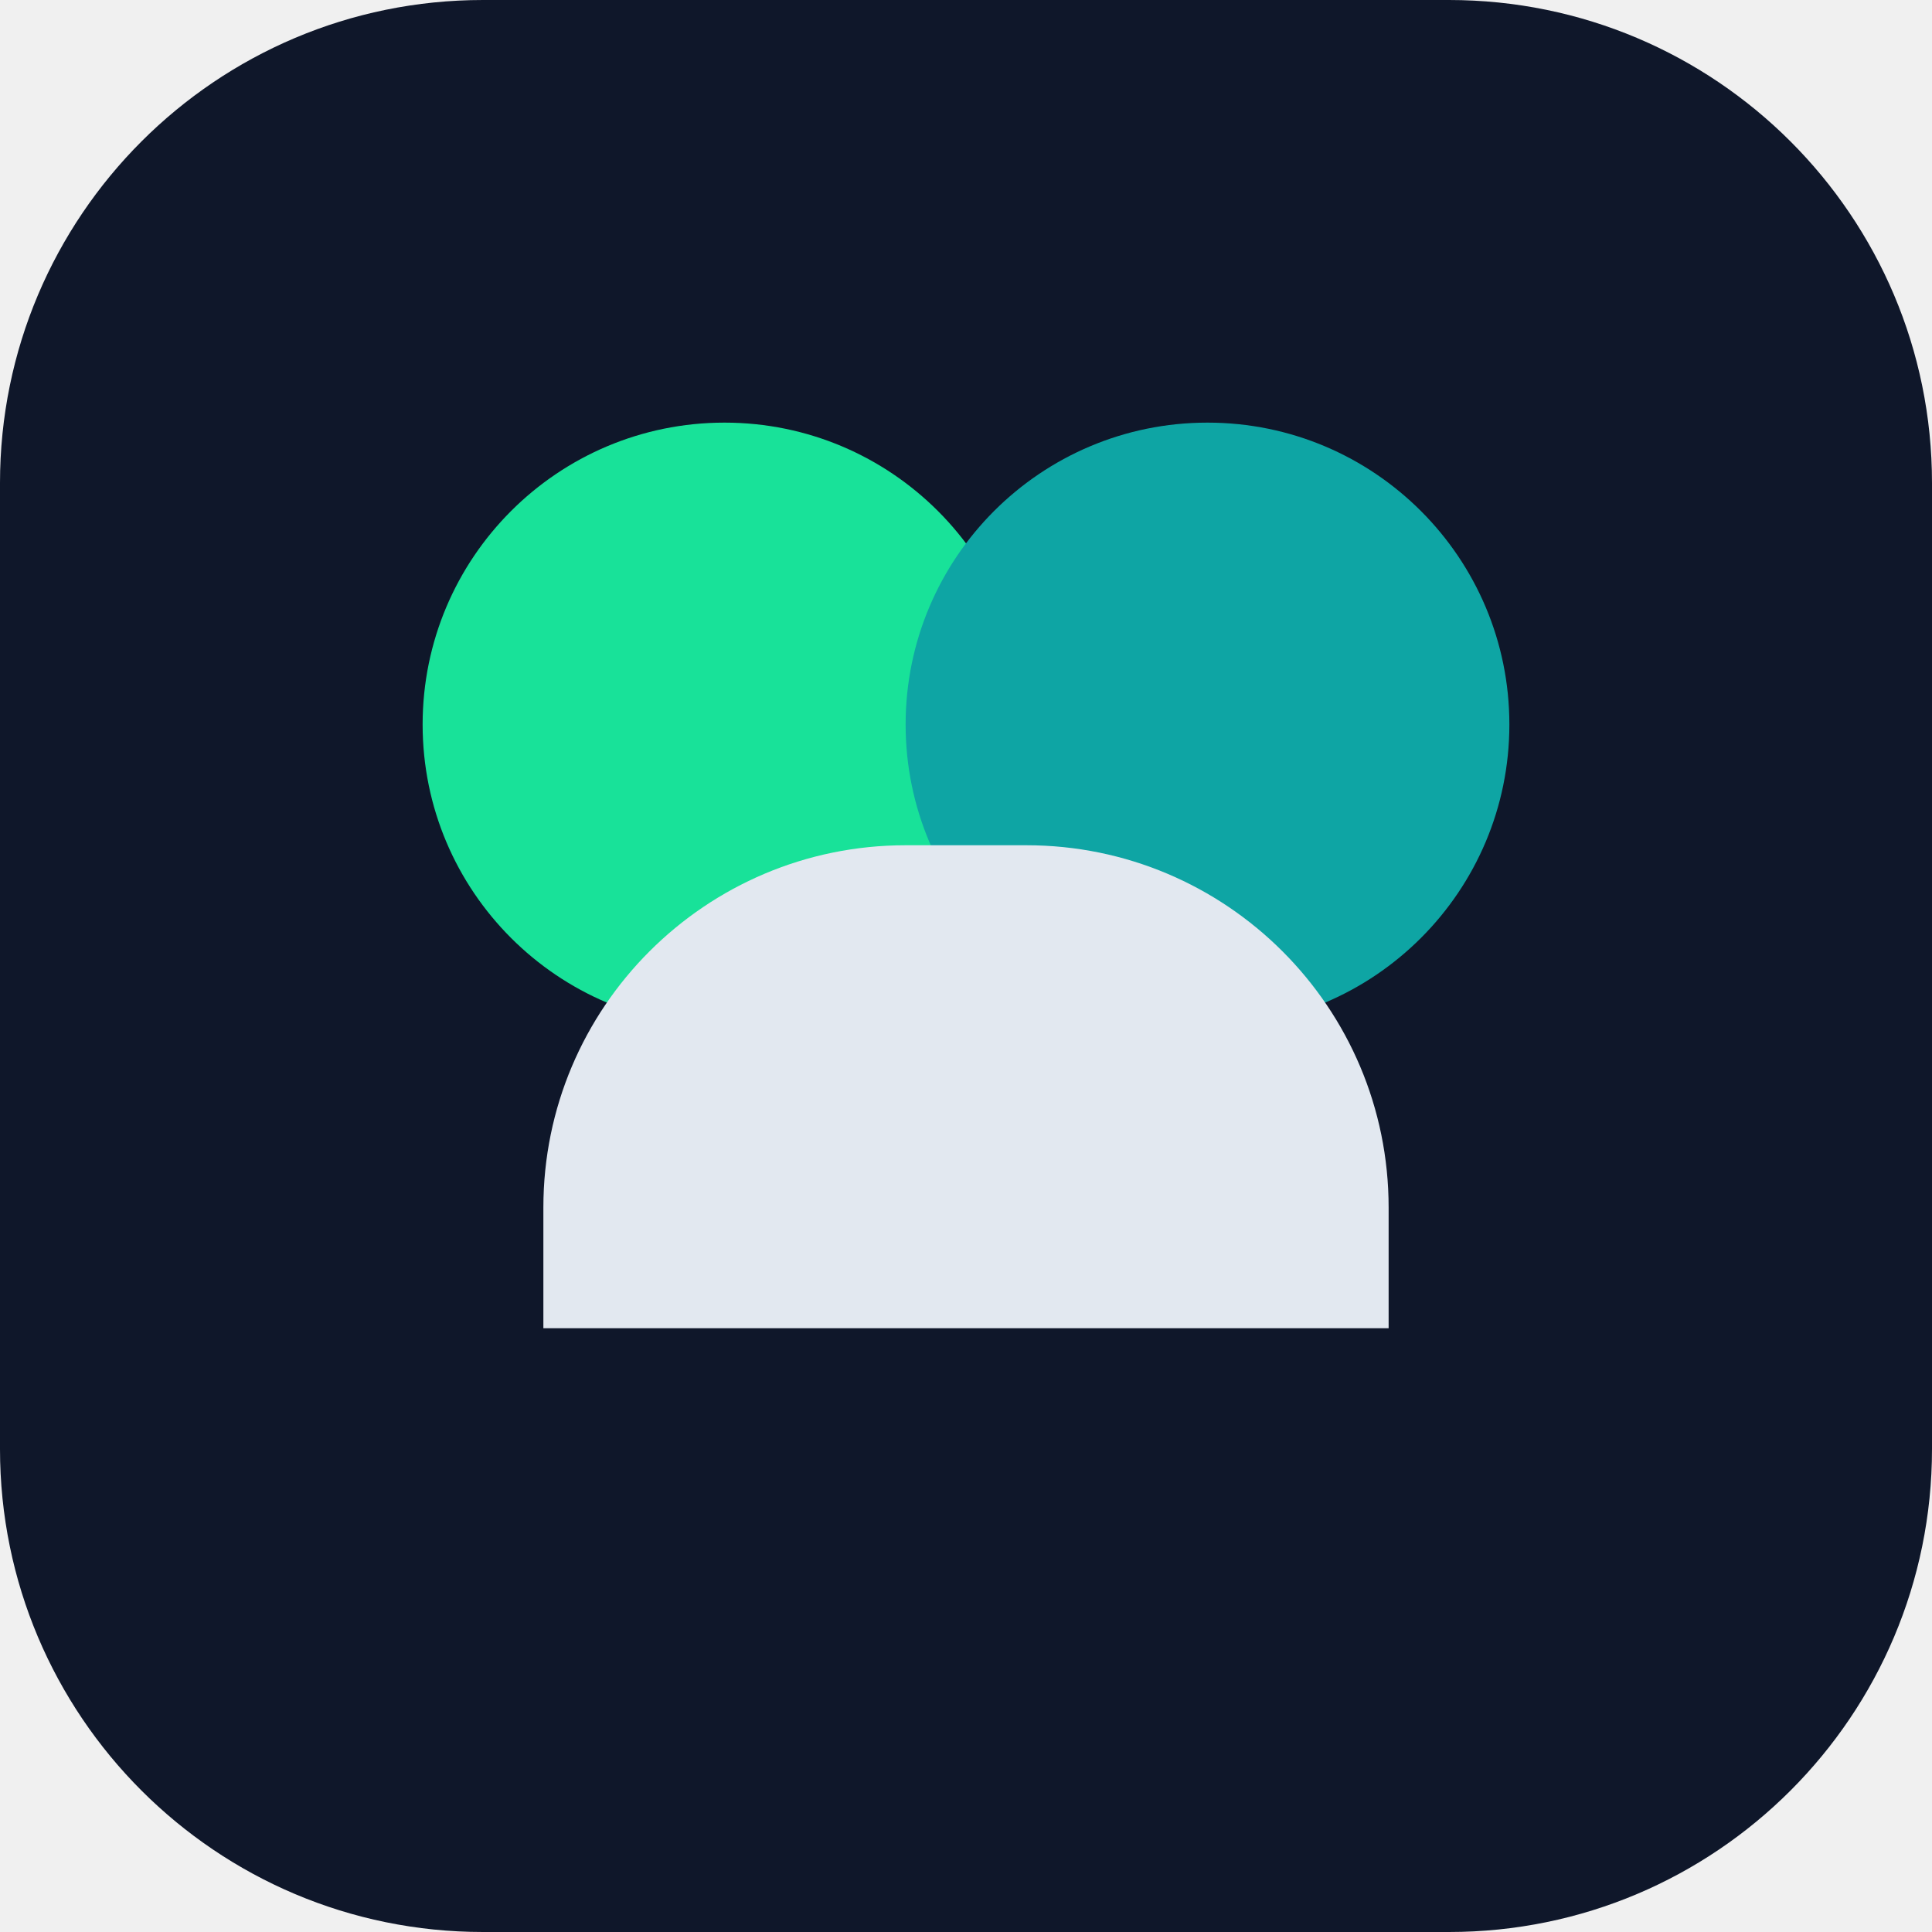
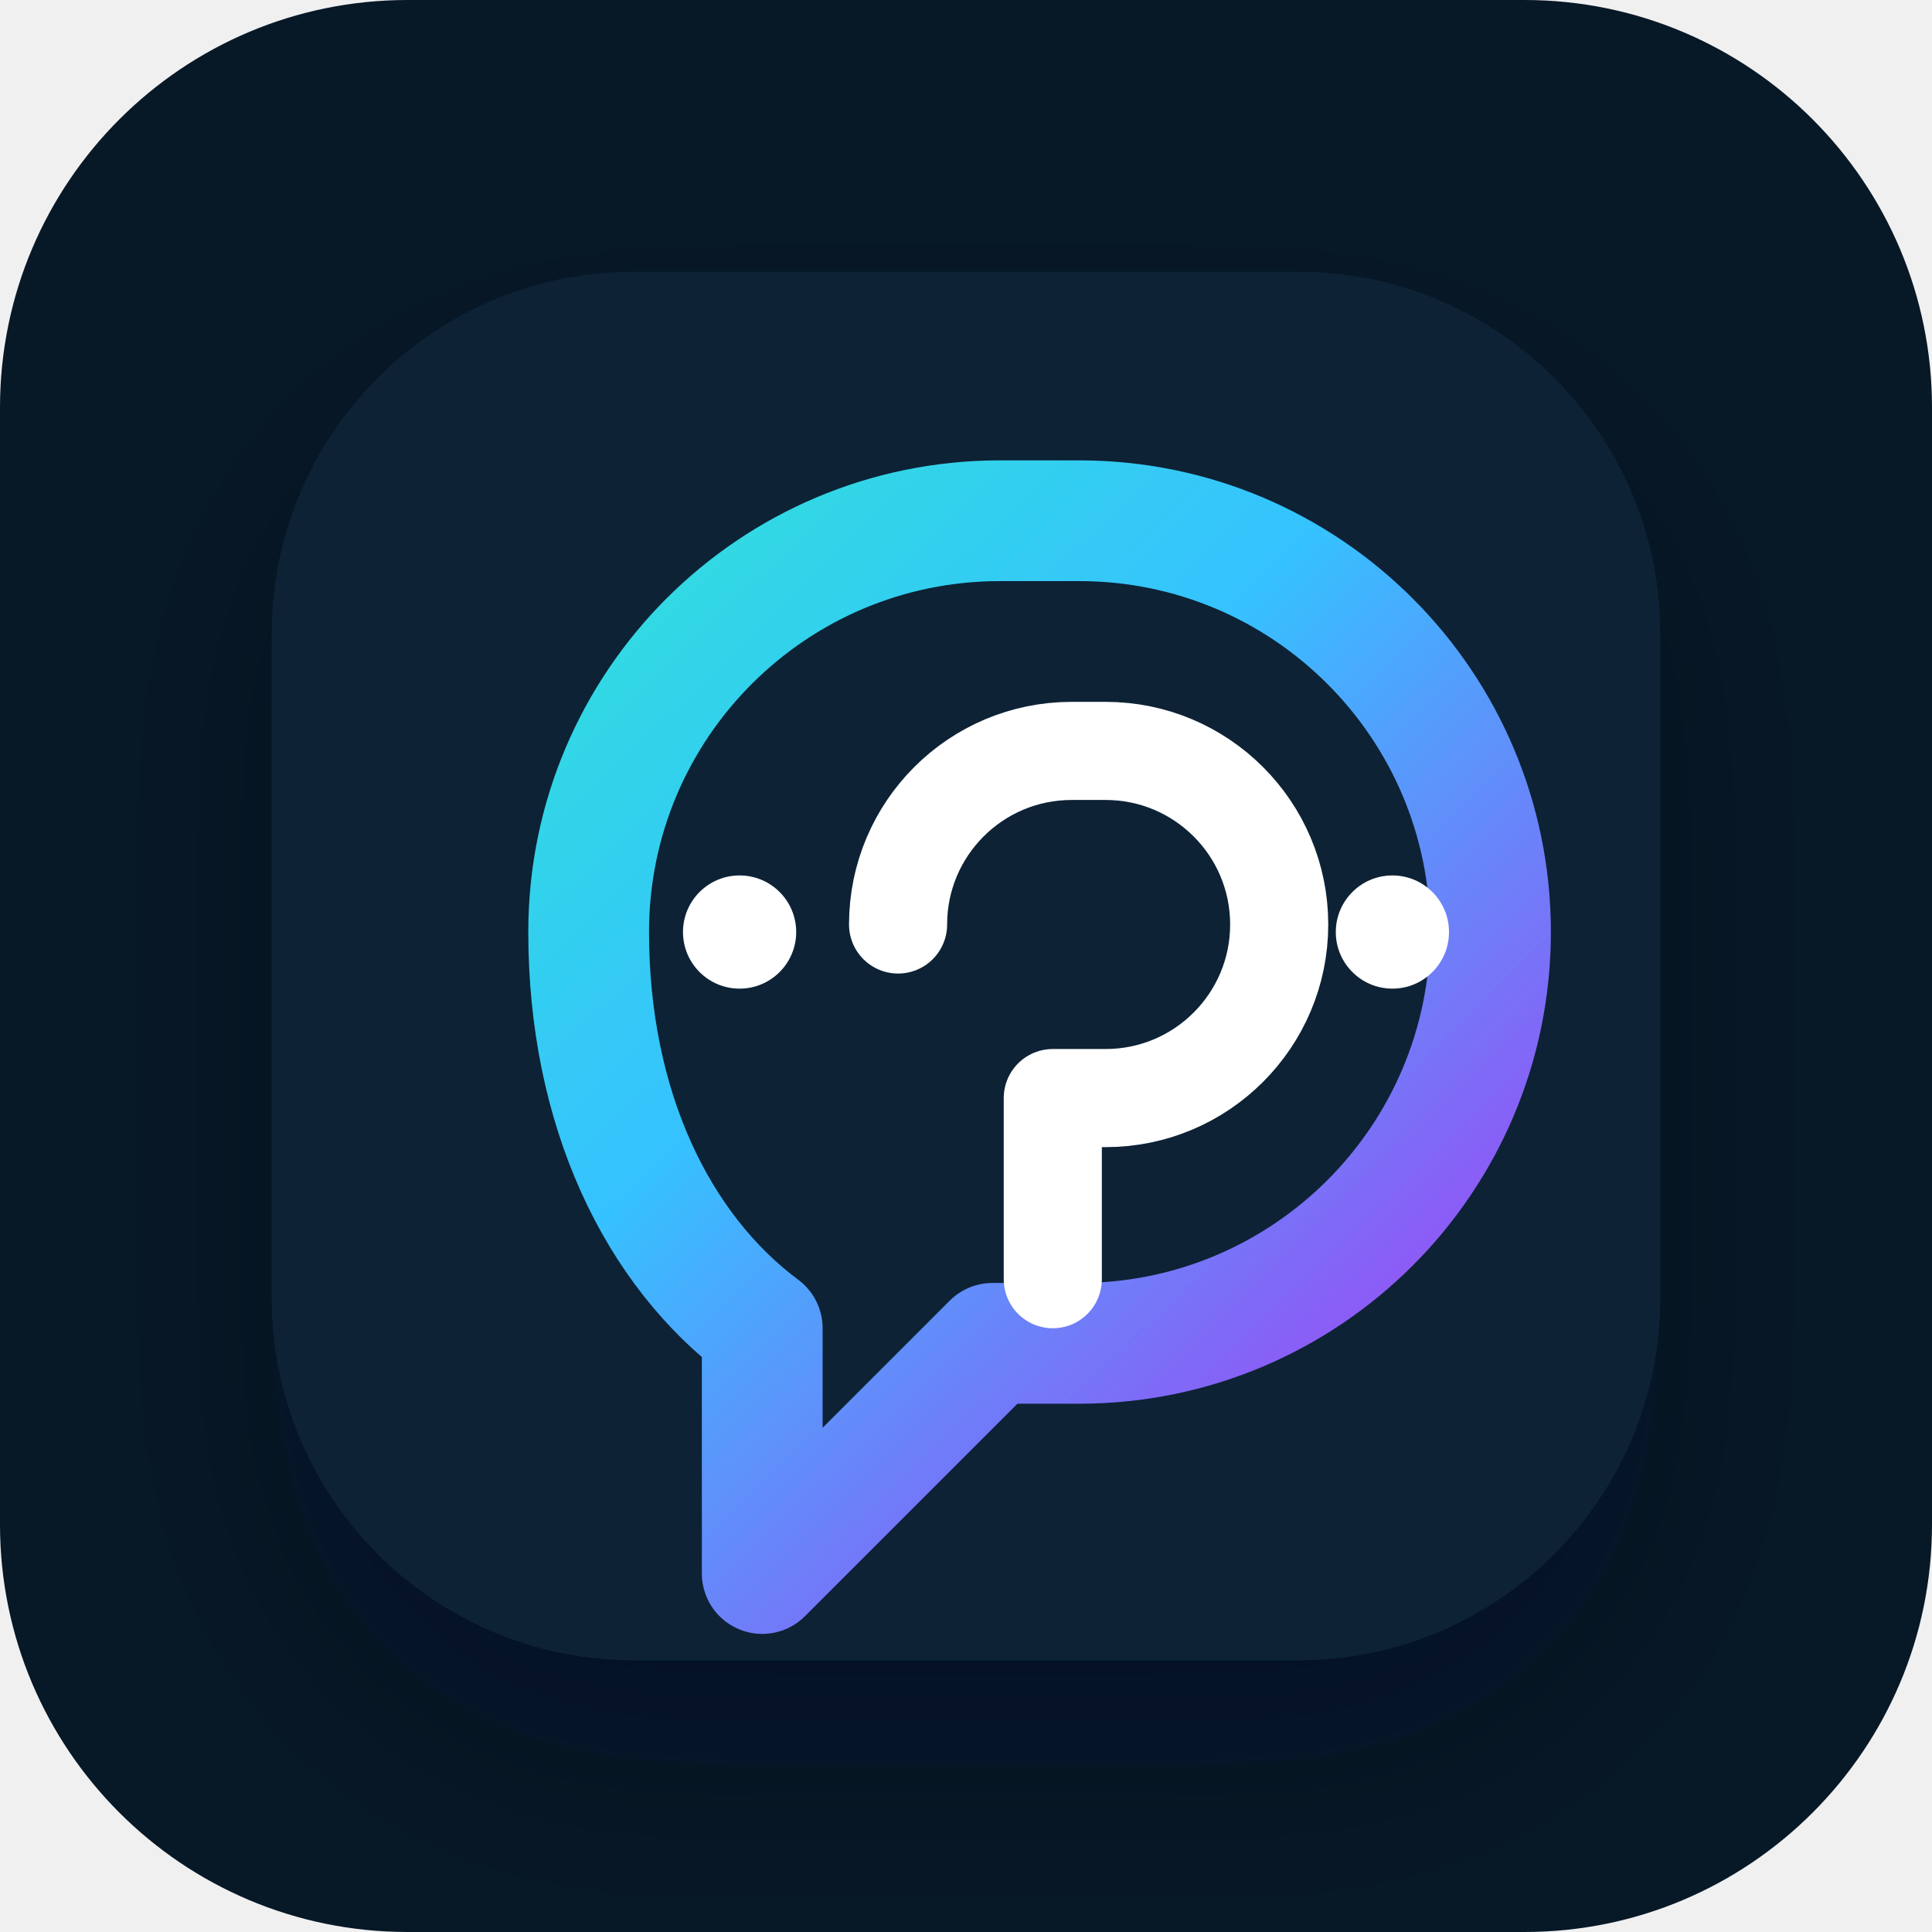
- <svg xmlns="http://www.w3.org/2000/svg" width="64" height="64" viewBox="0 0 64 64" fill="none">
-   <rect width="64" height="64" rx="16" fill="#0F172A" />
-   <circle cx="24" cy="24" r="10" fill="#18E299" />
-   <circle cx="40" cy="24" r="10" fill="#0EA5A4" />
-   <path d="M18 40C18 33.373 23.373 28 30 28H34C40.627 28 46 33.373 46 40V44H18V40Z" fill="#E2E8F0" />
+ <svg xmlns="http://www.w3.org/2000/svg" width="512" height="512" viewBox="0 0 512 512" fill="none">
+   <defs>
+     <linearGradient id="ribbon" x1="86" y1="78" x2="428" y2="432" gradientUnits="userSpaceOnUse">
+       <stop offset="0" stop-color="#2EF2C4" />
+       <stop offset="0.46" stop-color="#35C2FF" />
+       <stop offset="0.78" stop-color="#8B5CF6" />
+       <stop offset="1" stop-color="#FF5E7E" />
+     </linearGradient>
+     <filter id="shadow" x="22" y="34" width="468" height="468" color-interpolation-filters="sRGB" filterUnits="userSpaceOnUse">
+       <feDropShadow dx="0" dy="28" stdDeviation="26" flood-color="#020617" flood-opacity="0.28" />
+     </filter>
+   </defs>
+   <rect width="512" height="512" rx="108" fill="#071827" />
+   <g filter="url(#shadow)">
+     <rect x="72" y="72" width="368" height="368" rx="96" fill="#0B2235" />
+     <path d="M156 247C156 186.801 204.801 138 265 138H286C346.199 138 395 186.801 395 247C395 307.199 346.199 356 286 356H263L202 417V351.989C174.135 331.245 156 293.803 156 247Z" stroke="url(#ribbon)" stroke-width="32" stroke-linecap="round" stroke-linejoin="round" />
+     <path d="M238 245C238 219.595 258.595 199 284 199H293C318.405 199 339 219.595 339 245C339 270.405 318.405 291 293 291H279V339" stroke="#FFFFFF" stroke-width="26" stroke-linecap="round" stroke-linejoin="round" />
+     <circle cx="196" cy="247" r="15" fill="#FFFFFF" />
+     <circle cx="369" cy="247" r="15" fill="#FFFFFF" />
+   </g>
</svg>
